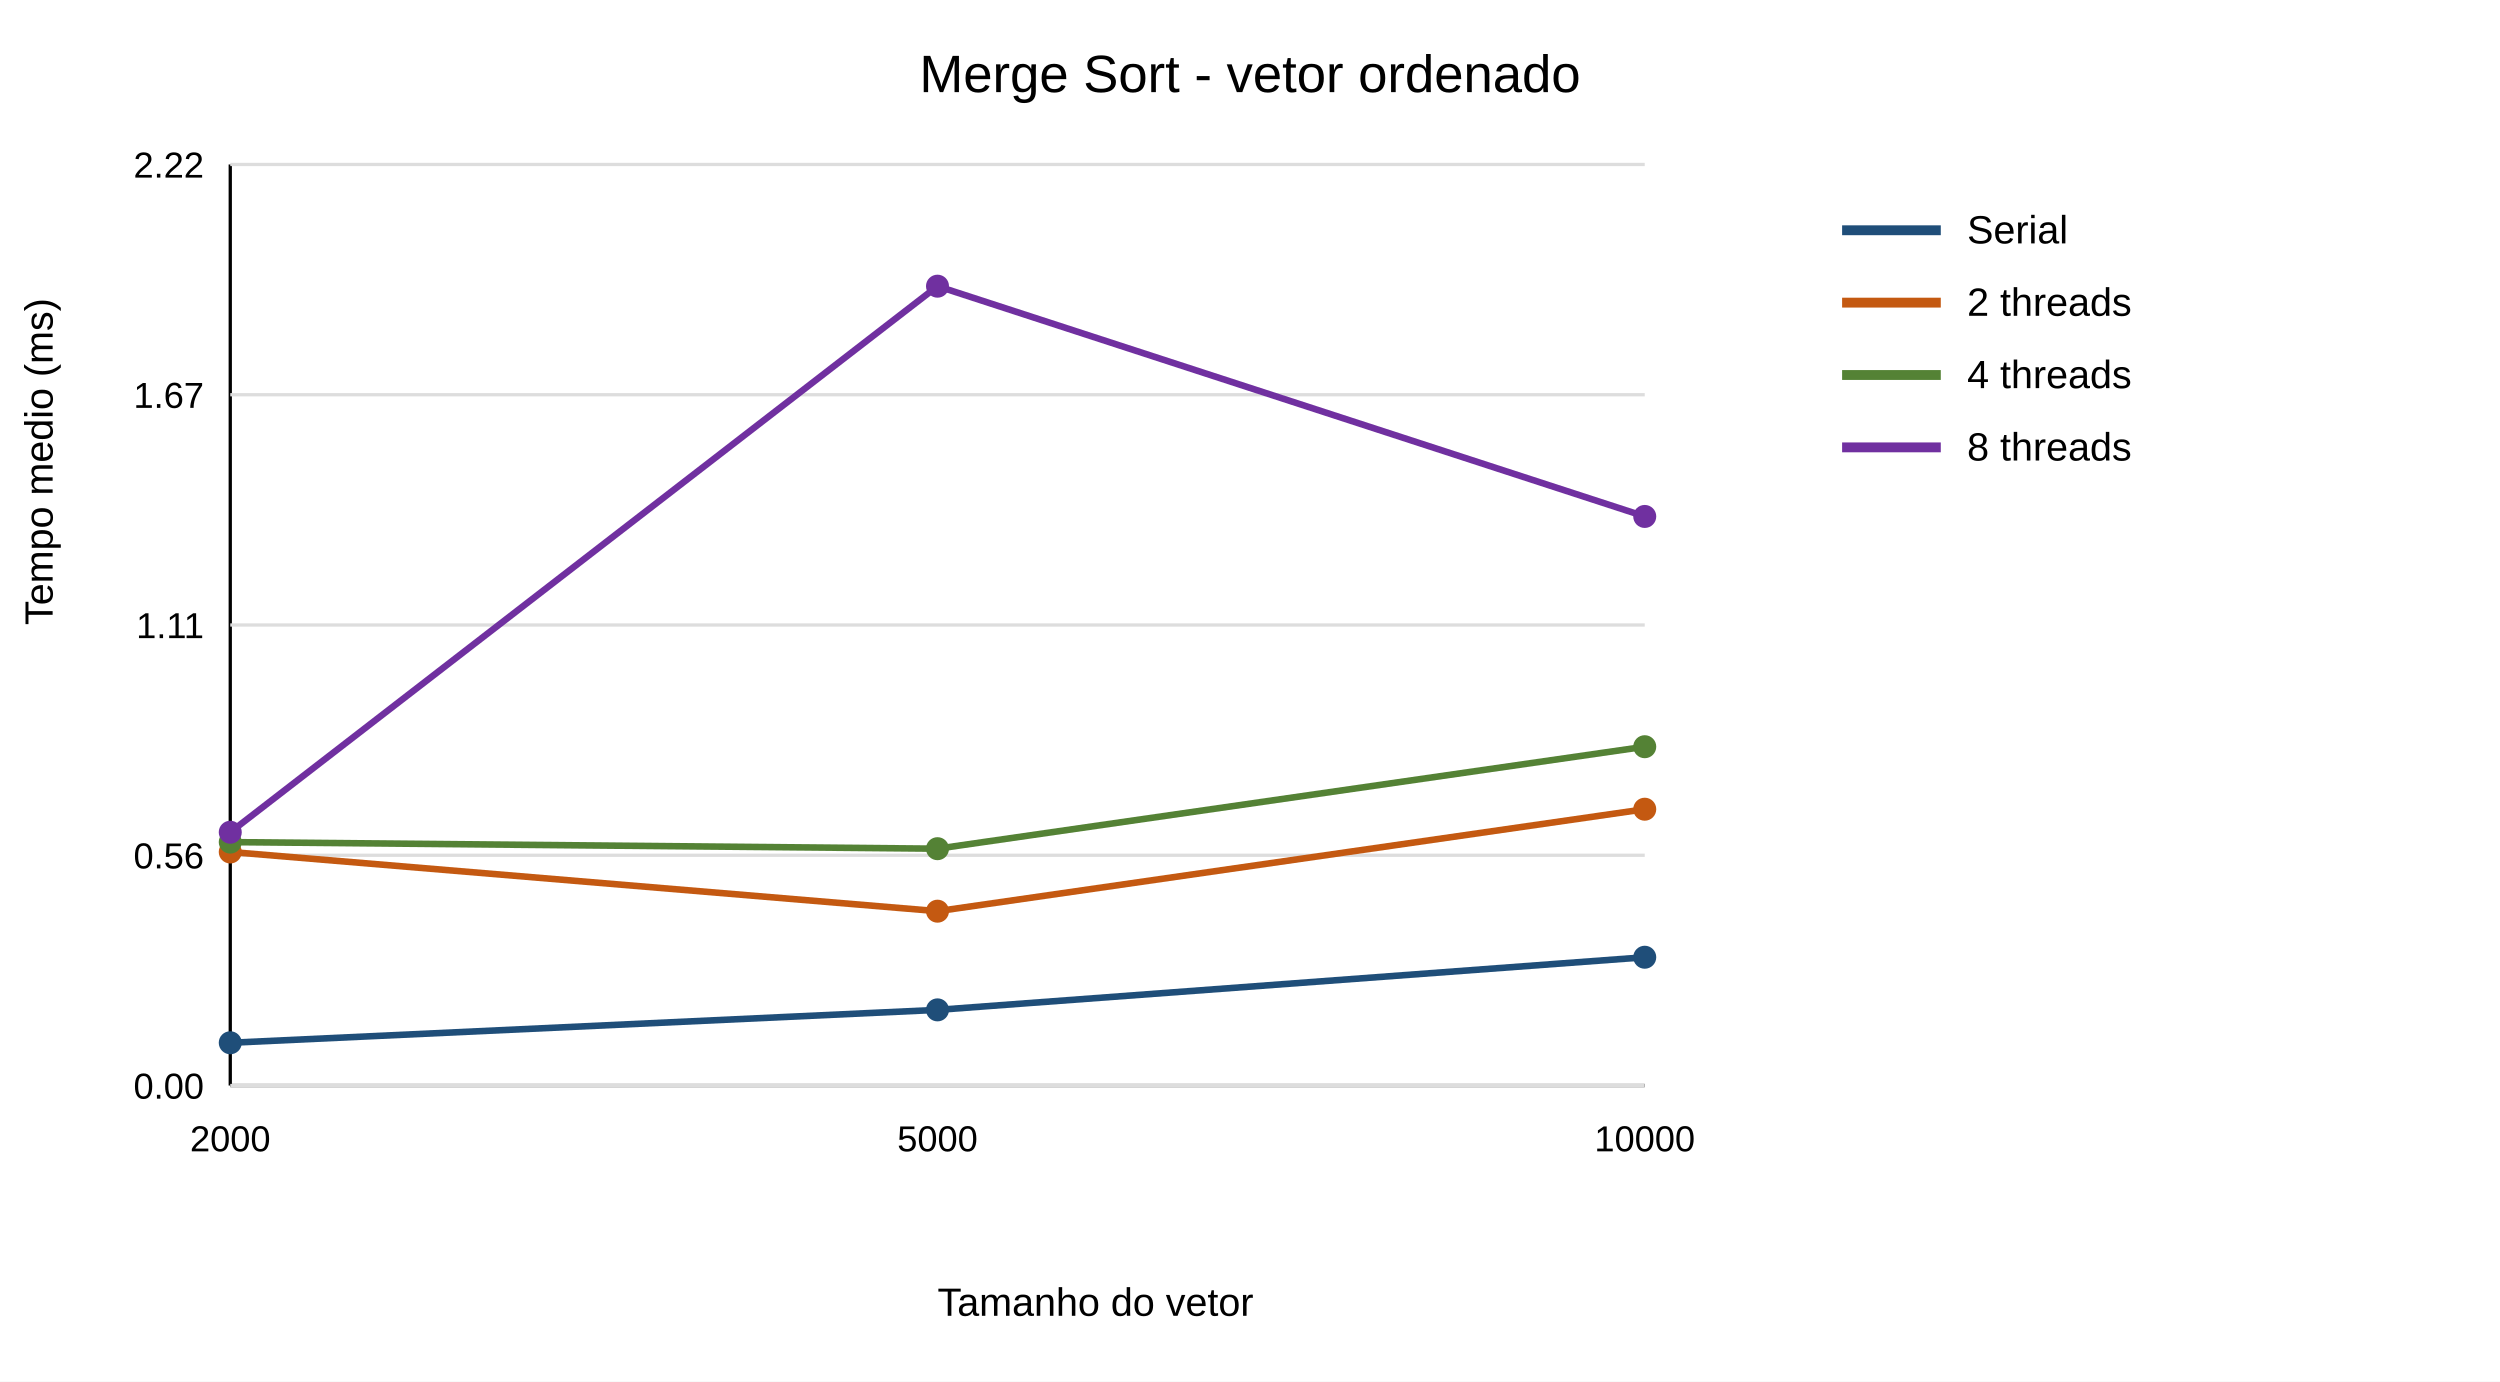
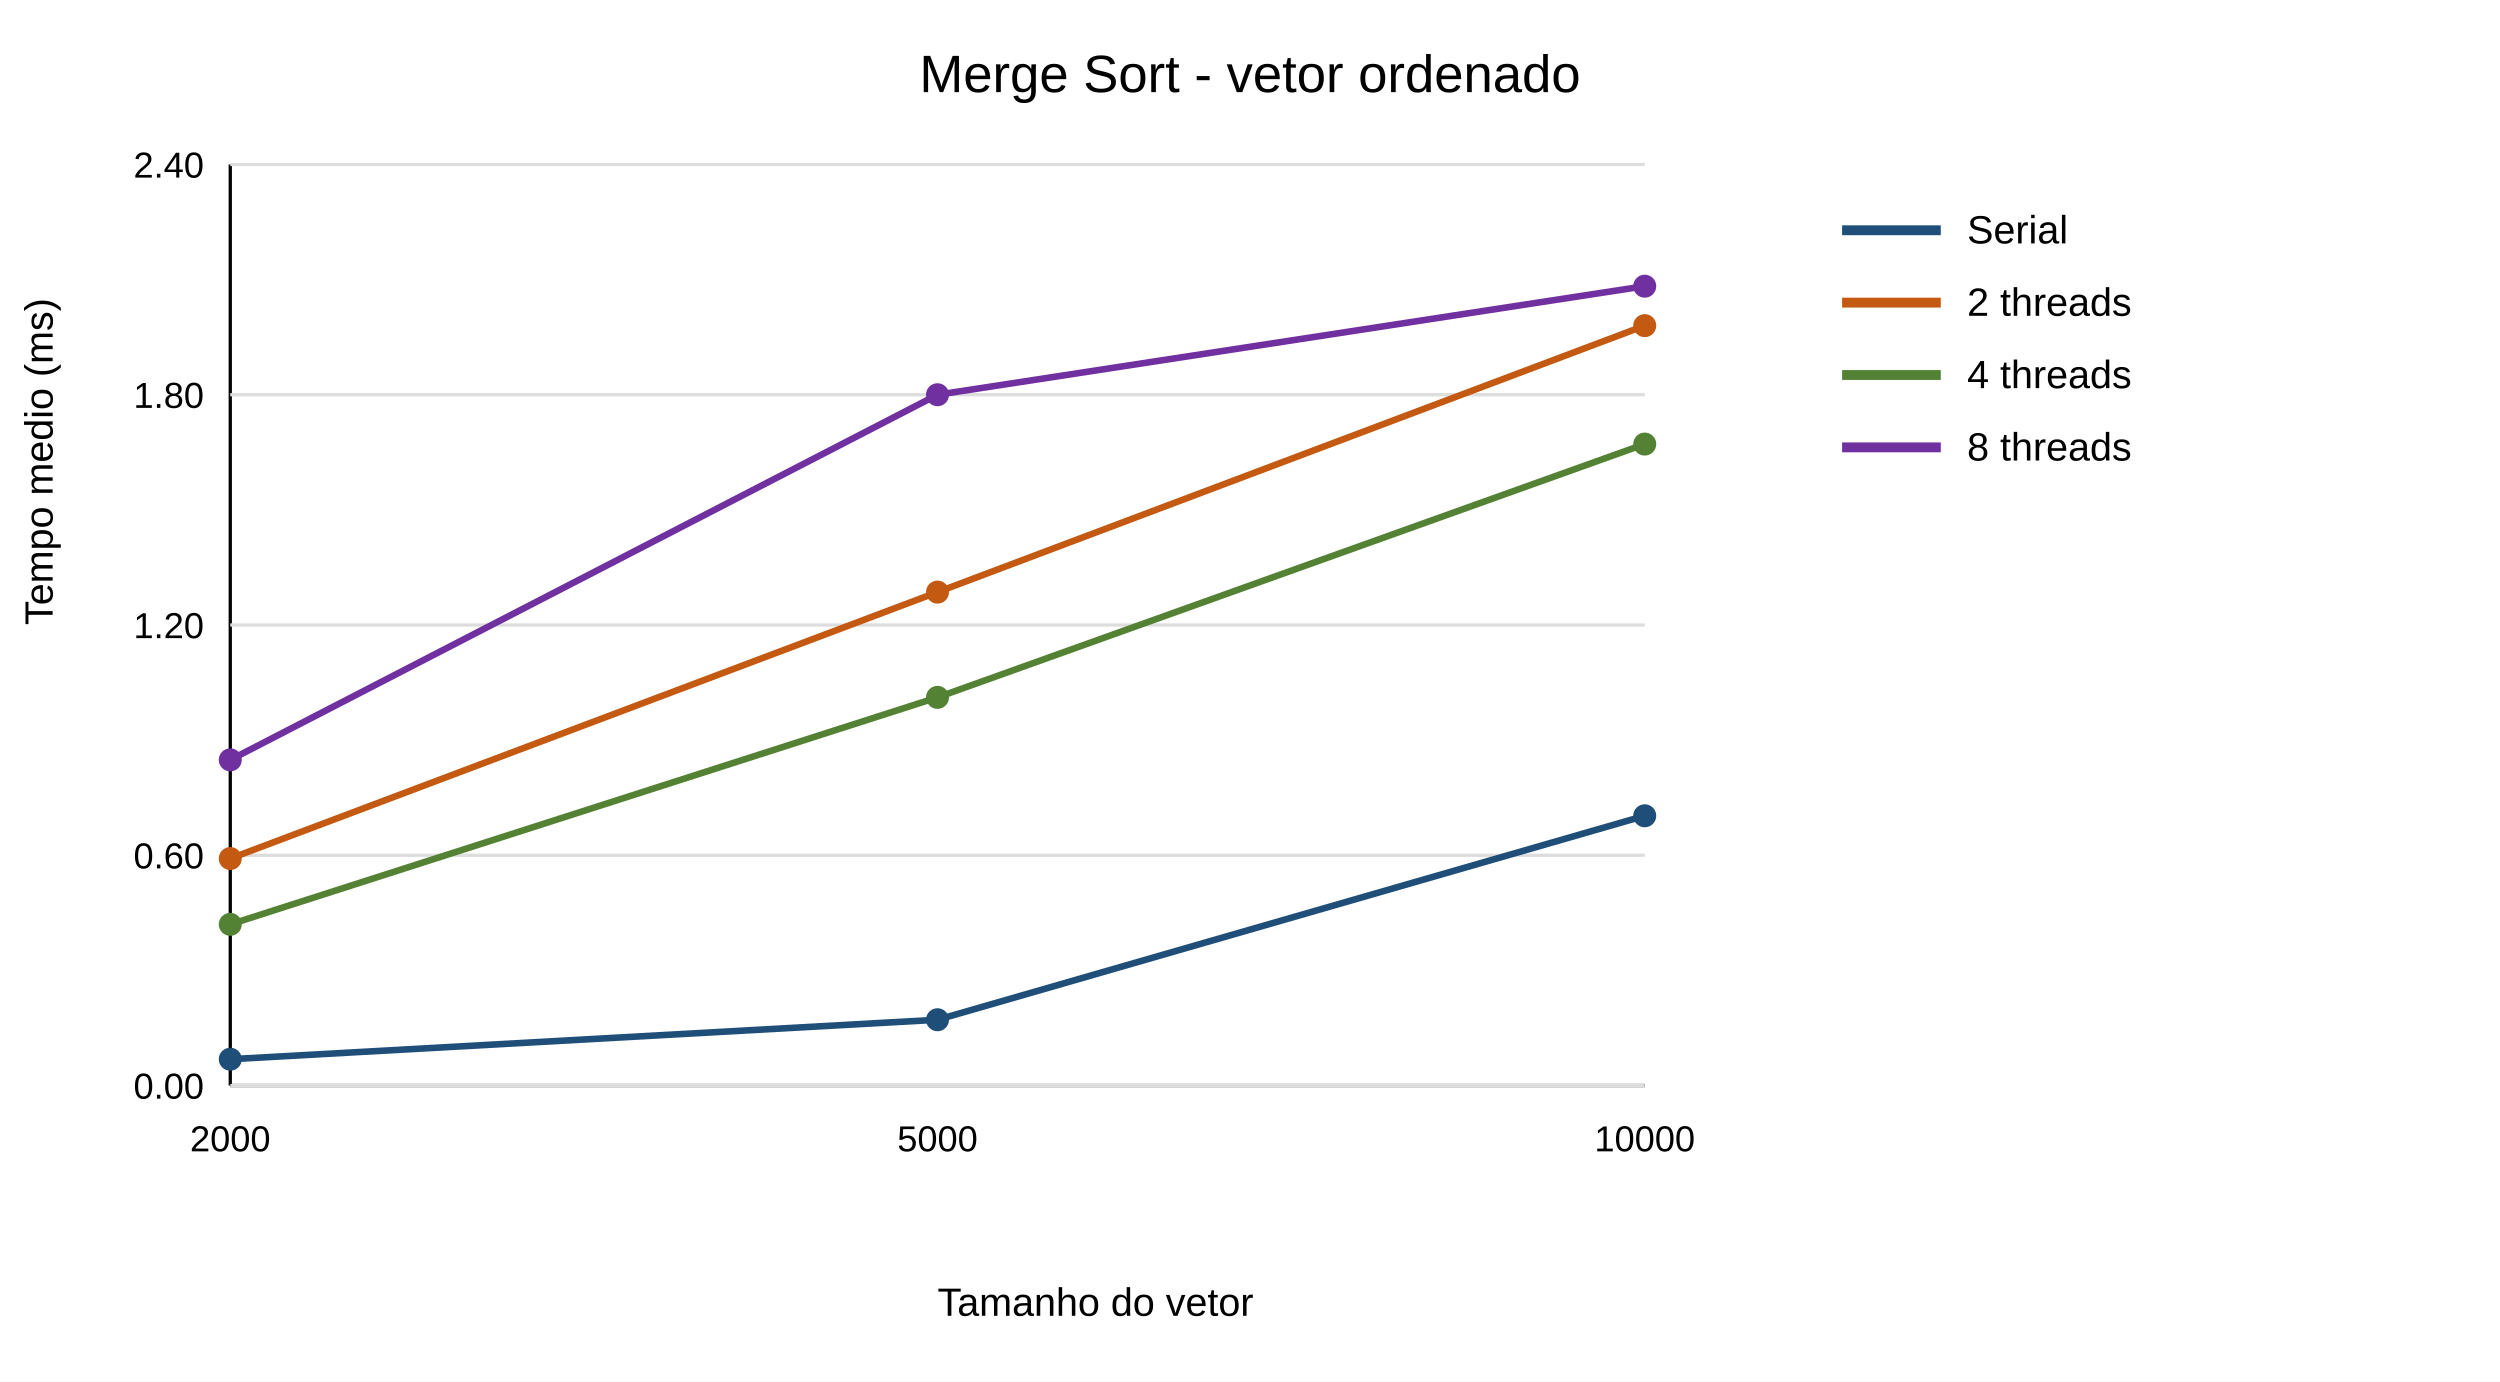
<svg xmlns="http://www.w3.org/2000/svg" width="760" height="420">
  <rect width="100%" height="100%" fill="white" />
  <text x="380" y="28" text-anchor="middle" font-family="Arial" font-size="16">Merge Sort - vetor ordenado</text>
  <line x1="70" y1="330" x2="500" y2="330" stroke="black" />
  <line x1="70" y1="50" x2="70" y2="330" stroke="black" />
  <text x="16" y="190" font-family="Arial" font-size="12" transform="rotate(-90 16 190)">Tempo medio (ms)</text>
  <text x="285" y="400" font-family="Arial" font-size="12">Tamanho do vetor</text>
  <line x1="70" y1="330" x2="500" y2="330" stroke="#dddddd" />
  <text x="62" y="334" text-anchor="end" font-family="Arial" font-size="11">0.00</text>
  <line x1="70" y1="260" x2="500" y2="260" stroke="#dddddd" />
-   <text x="62" y="264" text-anchor="end" font-family="Arial" font-size="11">0.56</text>
+   <text x="62" y="264" text-anchor="end" font-family="Arial" font-size="11">0.60</text>
  <line x1="70" y1="190" x2="500" y2="190" stroke="#dddddd" />
-   <text x="62" y="194" text-anchor="end" font-family="Arial" font-size="11">1.11</text>
+   <text x="62" y="194" text-anchor="end" font-family="Arial" font-size="11">1.20</text>
  <line x1="70" y1="120" x2="500" y2="120" stroke="#dddddd" />
-   <text x="62" y="124" text-anchor="end" font-family="Arial" font-size="11">1.67</text>
+   <text x="62" y="124" text-anchor="end" font-family="Arial" font-size="11">1.80</text>
  <line x1="70" y1="50" x2="500" y2="50" stroke="#dddddd" />
-   <text x="62" y="54" text-anchor="end" font-family="Arial" font-size="11">2.22</text>
+   <text x="62" y="54" text-anchor="end" font-family="Arial" font-size="11">2.40</text>
  <text x="70" y="350" text-anchor="middle" font-family="Arial" font-size="11">2000</text>
  <text x="285" y="350" text-anchor="middle" font-family="Arial" font-size="11">5000</text>
  <text x="500" y="350" text-anchor="middle" font-family="Arial" font-size="11">10000</text>
-   <circle cx="70" cy="317" r="3.5" fill="#1f4e79" />
-   <circle cx="285" cy="307" r="3.5" fill="#1f4e79" />
-   <circle cx="500" cy="291" r="3.5" fill="#1f4e79" />
-   <polyline fill="none" stroke="#1f4e79" stroke-width="2" points="70,317 285,307 500,291" />
+   <circle cx="70" cy="322" r="3.5" fill="#1f4e79" />
+   <circle cx="285" cy="310" r="3.5" fill="#1f4e79" />
+   <circle cx="500" cy="248" r="3.5" fill="#1f4e79" />
+   <polyline fill="none" stroke="#1f4e79" stroke-width="2" points="70,322 285,310 500,248" />
  <line x1="560" y1="70" x2="590" y2="70" stroke="#1f4e79" stroke-width="3" />
  <text x="598" y="74" font-family="Arial" font-size="12">Serial</text>
-   <circle cx="70" cy="259" r="3.5" fill="#c45911" />
-   <circle cx="285" cy="277" r="3.5" fill="#c45911" />
-   <circle cx="500" cy="246" r="3.5" fill="#c45911" />
-   <polyline fill="none" stroke="#c45911" stroke-width="2" points="70,259 285,277 500,246" />
+   <circle cx="70" cy="261" r="3.5" fill="#c45911" />
+   <circle cx="285" cy="180" r="3.5" fill="#c45911" />
+   <circle cx="500" cy="99" r="3.5" fill="#c45911" />
+   <polyline fill="none" stroke="#c45911" stroke-width="2" points="70,261 285,180 500,99" />
  <line x1="560" y1="92" x2="590" y2="92" stroke="#c45911" stroke-width="3" />
  <text x="598" y="96" font-family="Arial" font-size="12">2 threads</text>
-   <circle cx="70" cy="256" r="3.5" fill="#548235" />
-   <circle cx="285" cy="258" r="3.5" fill="#548235" />
-   <circle cx="500" cy="227" r="3.5" fill="#548235" />
-   <polyline fill="none" stroke="#548235" stroke-width="2" points="70,256 285,258 500,227" />
+   <circle cx="70" cy="281" r="3.5" fill="#548235" />
+   <circle cx="285" cy="212" r="3.5" fill="#548235" />
+   <circle cx="500" cy="135" r="3.5" fill="#548235" />
+   <polyline fill="none" stroke="#548235" stroke-width="2" points="70,281 285,212 500,135" />
  <line x1="560" y1="114" x2="590" y2="114" stroke="#548235" stroke-width="3" />
  <text x="598" y="118" font-family="Arial" font-size="12">4 threads</text>
-   <circle cx="70" cy="253" r="3.5" fill="#7030a0" />
-   <circle cx="285" cy="87" r="3.5" fill="#7030a0" />
-   <circle cx="500" cy="157" r="3.5" fill="#7030a0" />
-   <polyline fill="none" stroke="#7030a0" stroke-width="2" points="70,253 285,87 500,157" />
+   <circle cx="70" cy="231" r="3.5" fill="#7030a0" />
+   <circle cx="285" cy="120" r="3.5" fill="#7030a0" />
+   <circle cx="500" cy="87" r="3.5" fill="#7030a0" />
+   <polyline fill="none" stroke="#7030a0" stroke-width="2" points="70,231 285,120 500,87" />
  <line x1="560" y1="136" x2="590" y2="136" stroke="#7030a0" stroke-width="3" />
  <text x="598" y="140" font-family="Arial" font-size="12">8 threads</text>
</svg>
